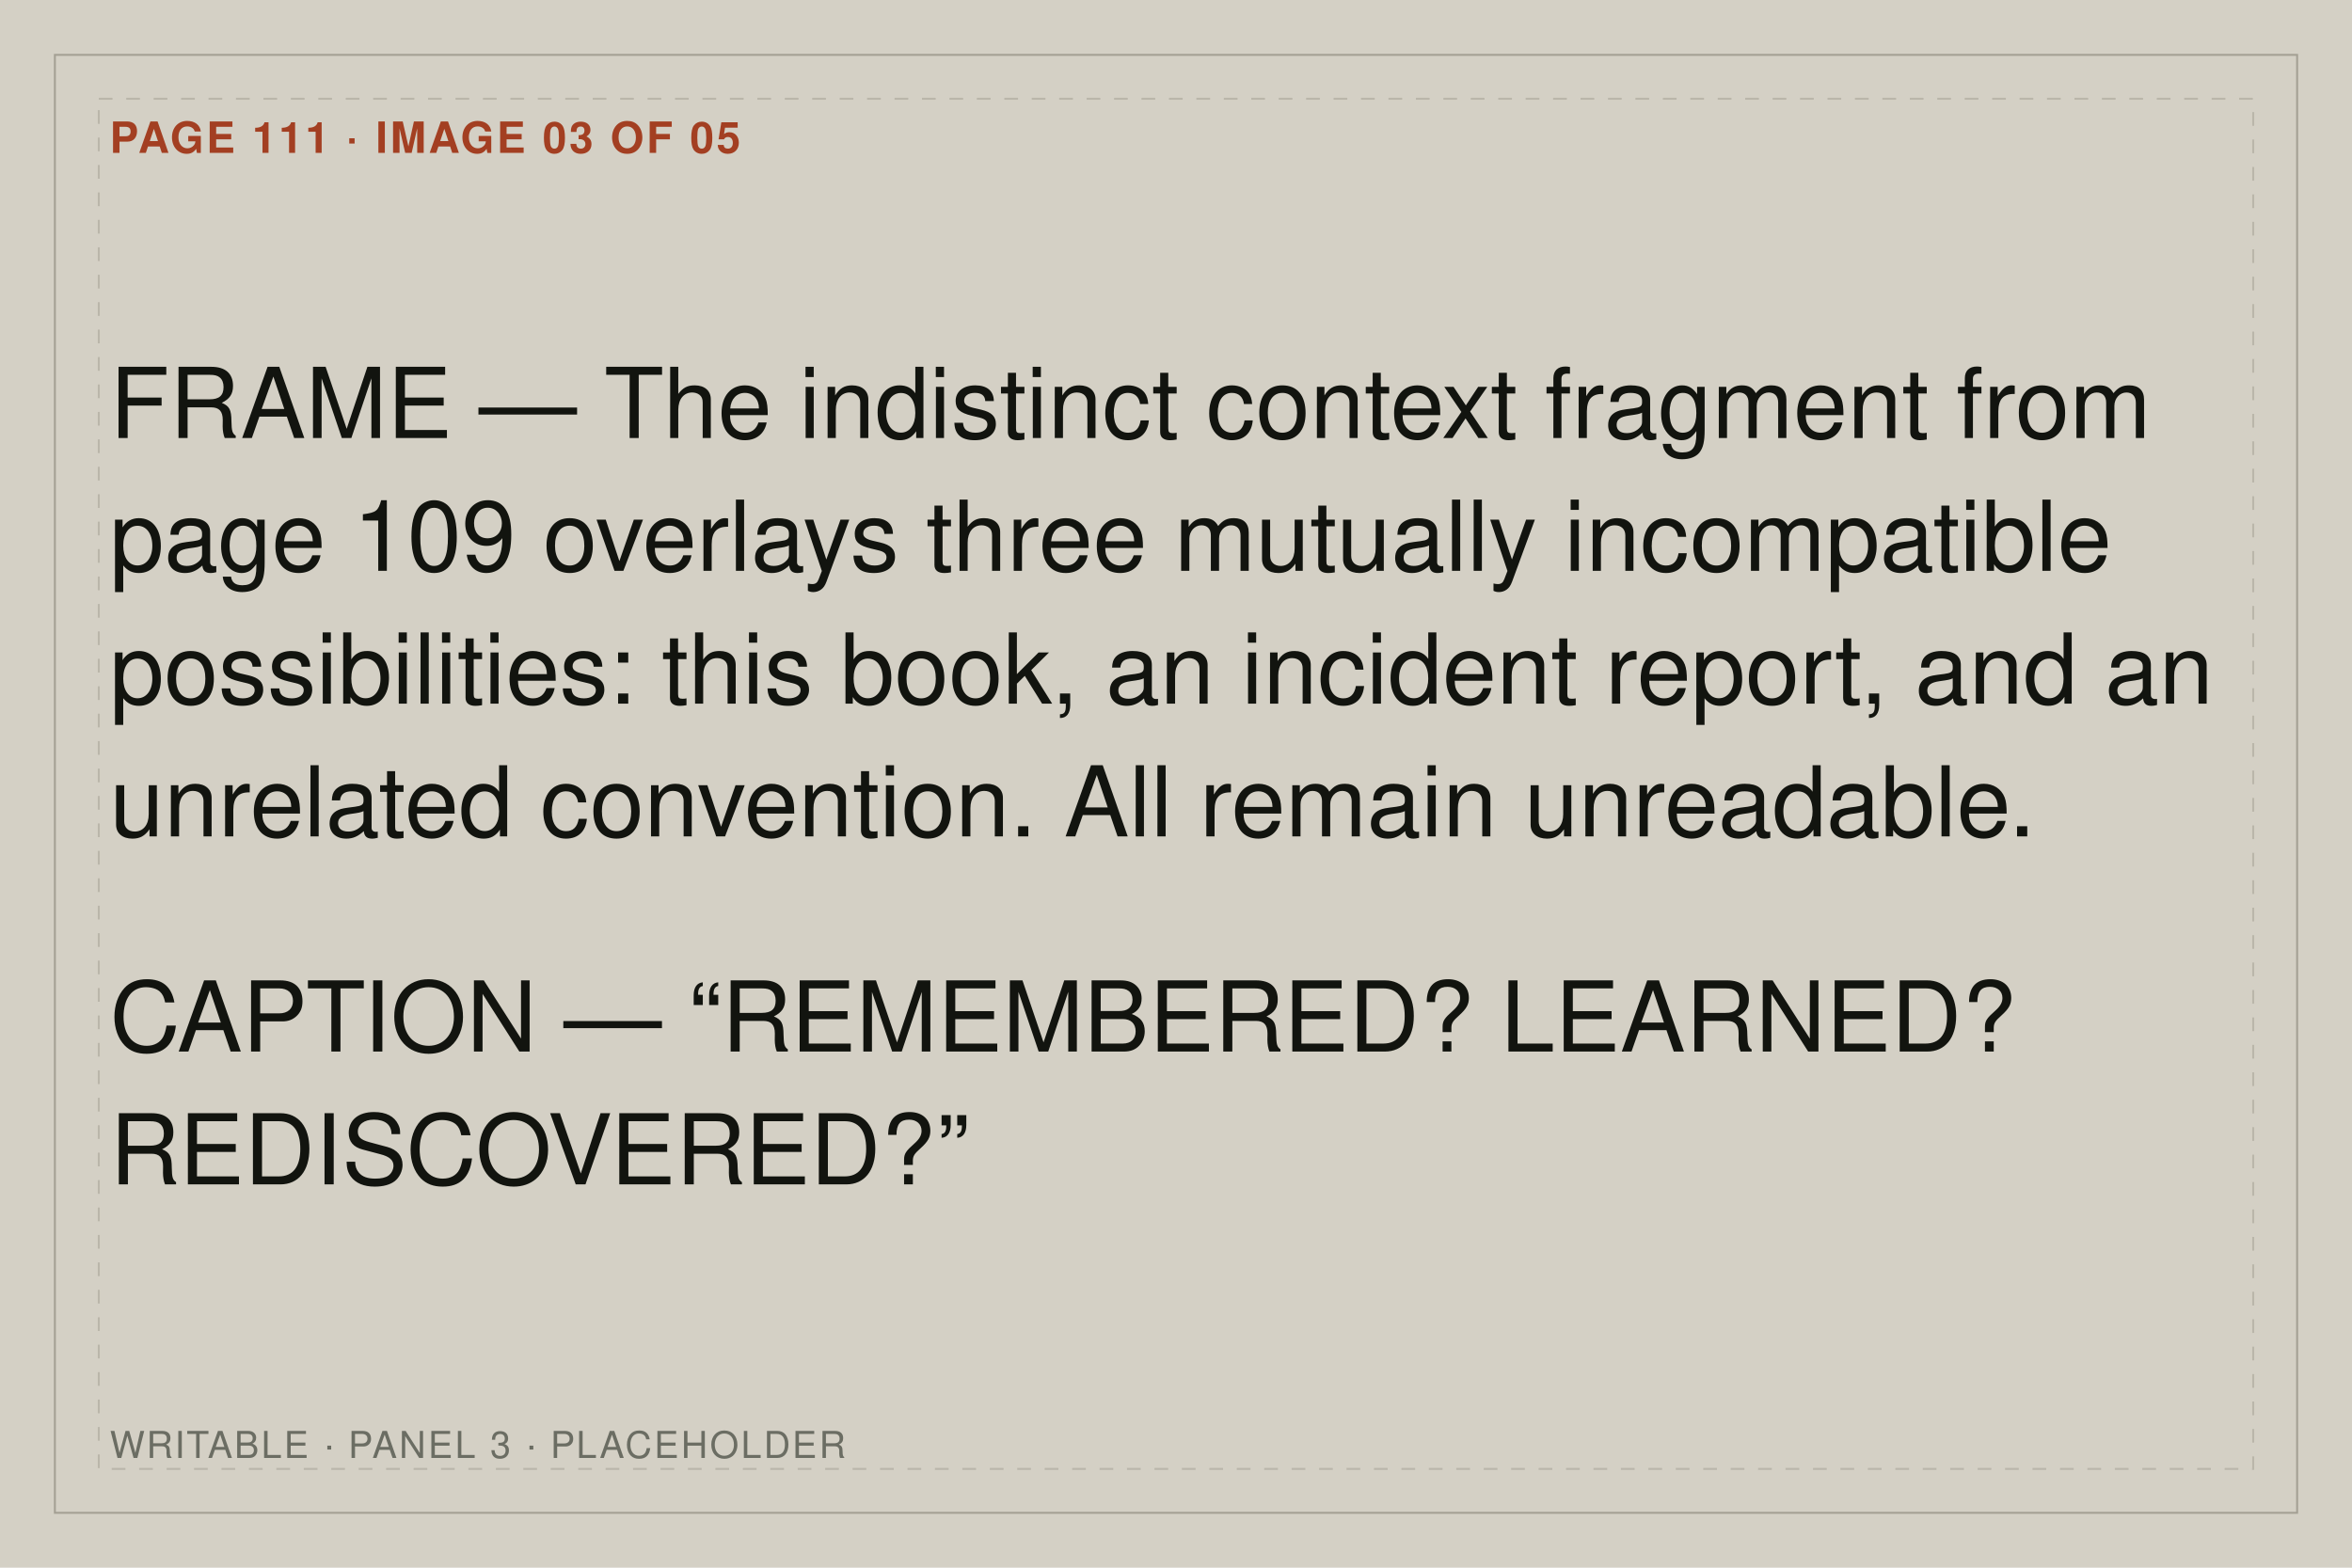
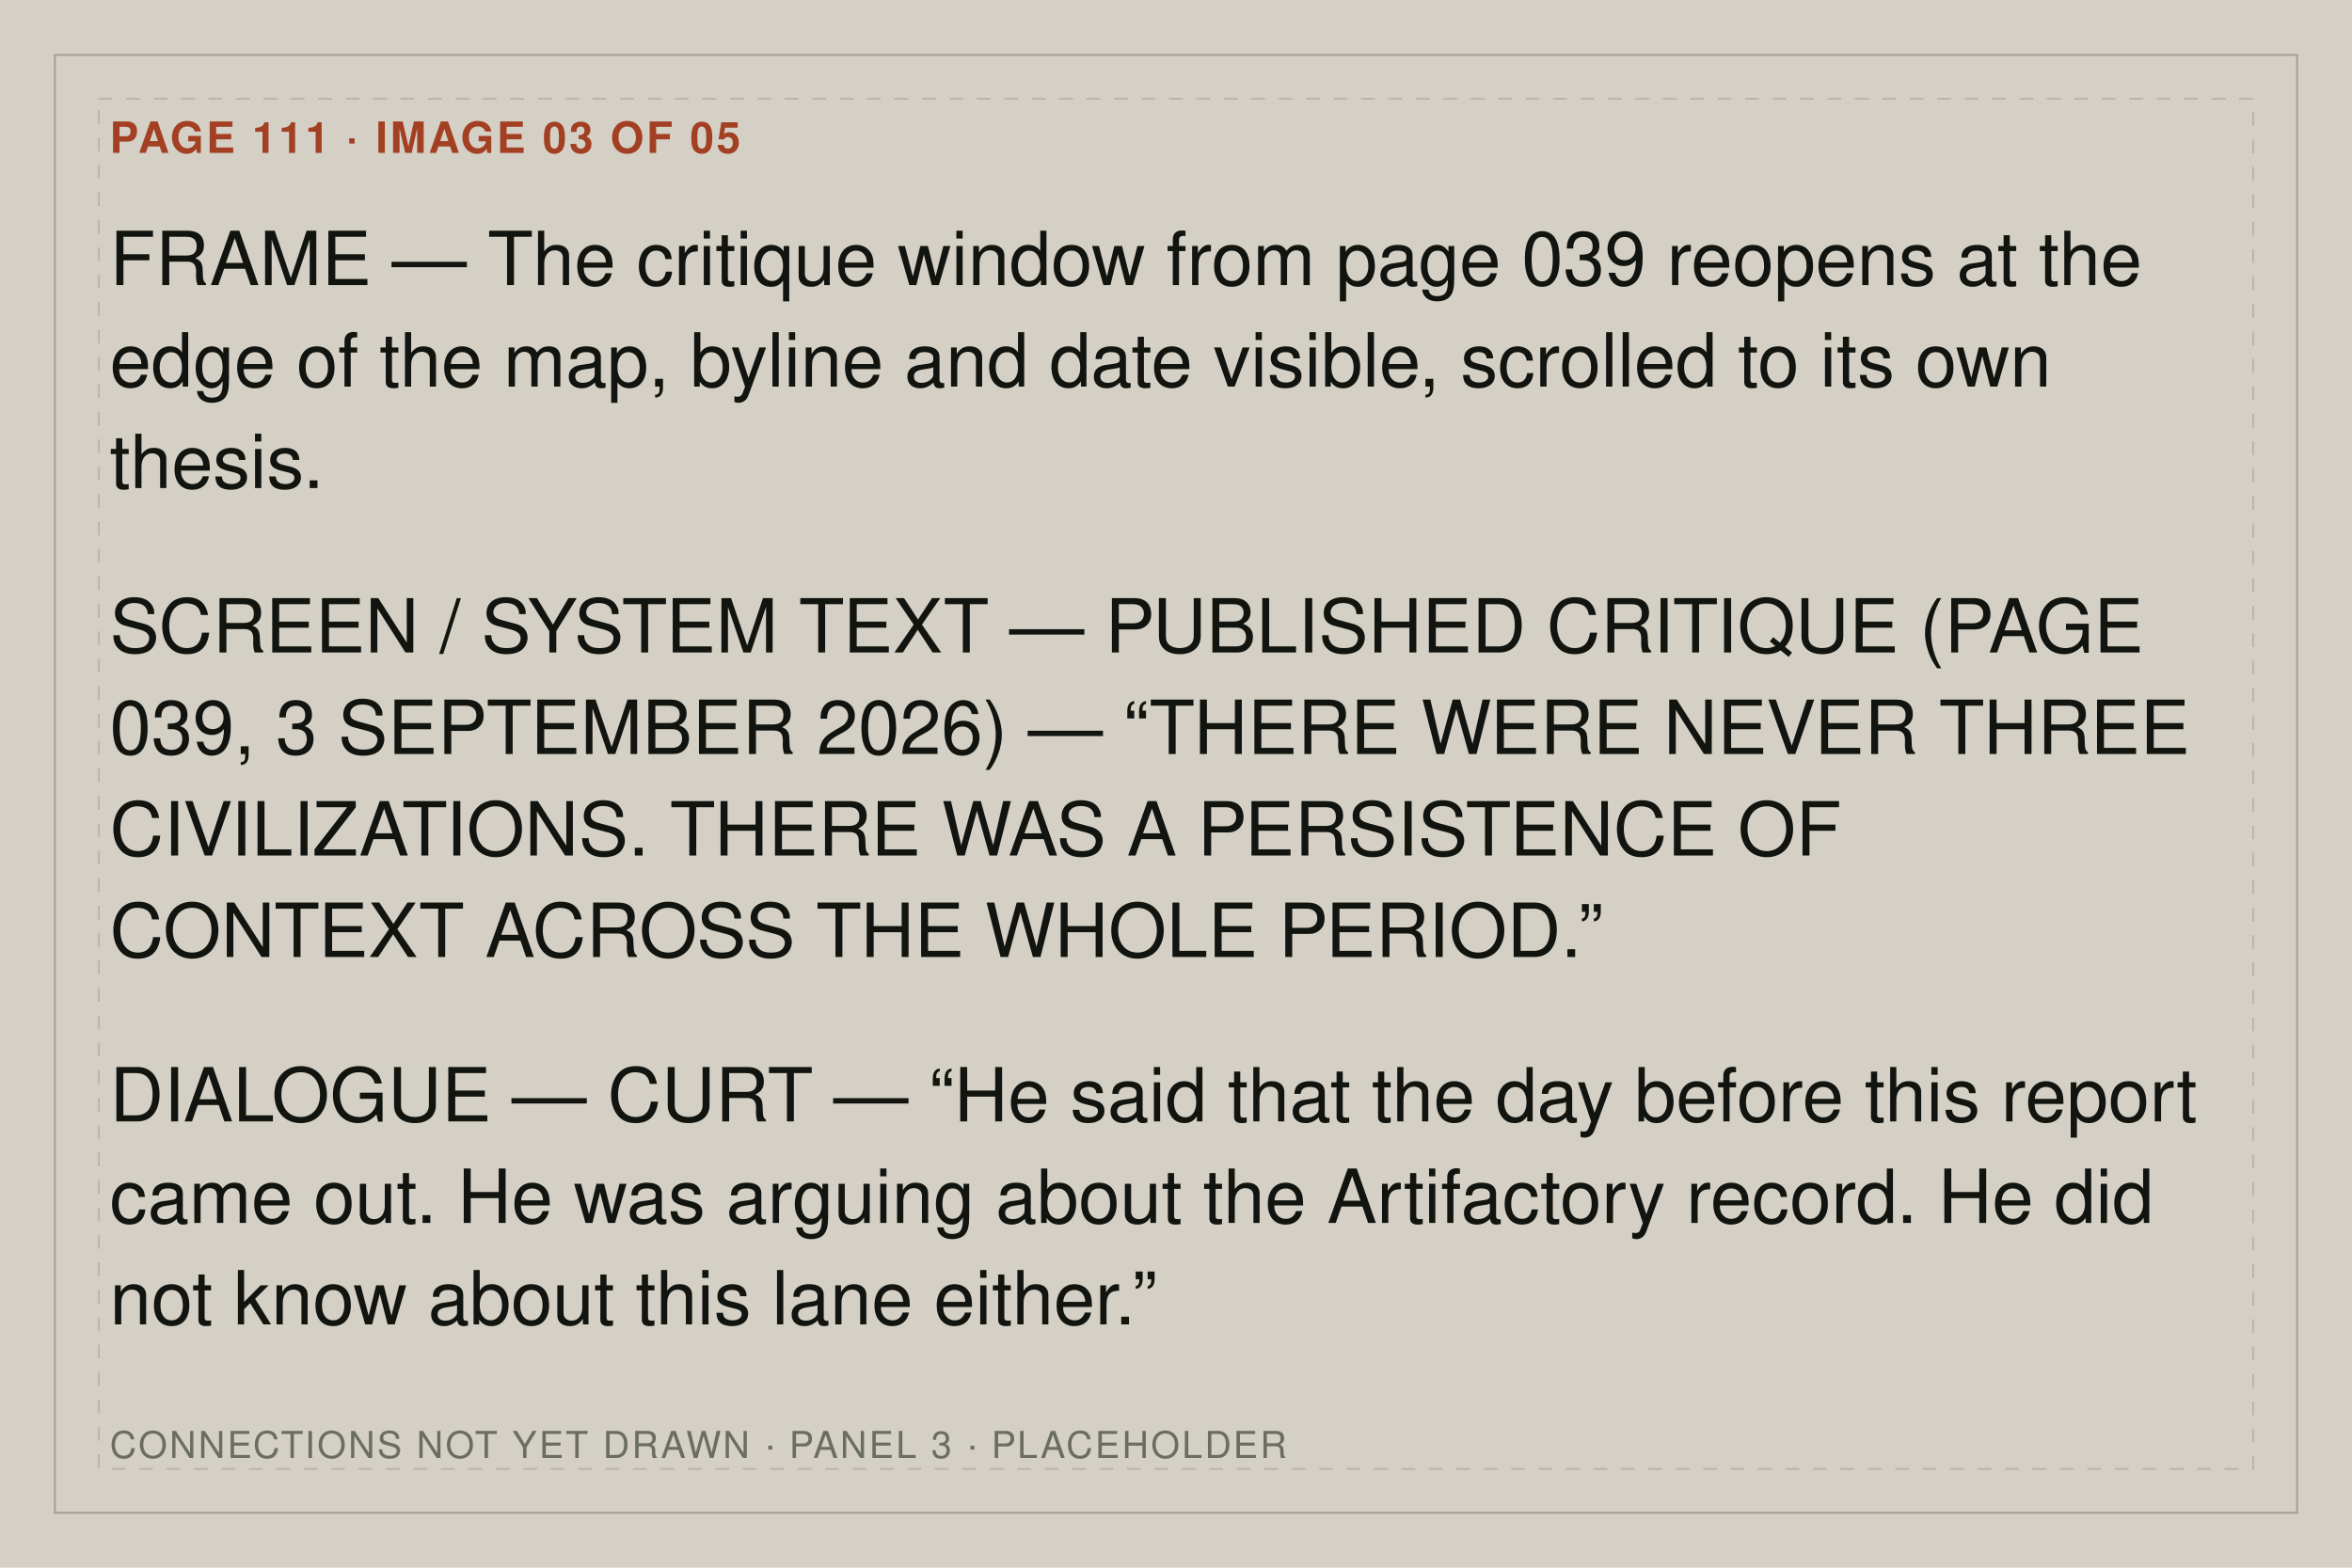
<svg xmlns="http://www.w3.org/2000/svg" width="1200" height="800" viewBox="0 0 1200 800" role="img" aria-labelledby="title">
  <rect width="1200" height="800" fill="#d4d0c5" />
  <rect x="28" y="28" width="1144" height="744" fill="none" stroke="#a4a094" stroke-width="1" />
  <rect x="50.4" y="50.4" width="1099.2" height="699.2" fill="none" stroke="#a4a094" stroke-width="1" stroke-dasharray="7 7" opacity="0.55" />
  <g font-family="Helvetica, Arial, 'Liberation Sans', 'Nimbus Sans', sans-serif">
    <text x="56" y="78" font-size="22" font-weight="700" letter-spacing="1.32" fill="#a33f22">PAGE 111 · IMAGE 03 OF 05</text>
-     <text font-size="49.83" fill="#12140f" text-anchor="start" xml:space="preserve">
-       <tspan x="56" y="223.51">FRAME — The indistinct context fragment from</tspan>
-       <tspan x="56" y="291.28">page 109 overlays three mutually incompatible</tspan>
-       <tspan x="56" y="359.06">possibilities: this book, an incident report, and an</tspan>
-       <tspan x="56" y="426.83">unrelated convention. All remain unreadable.</tspan>
-       <tspan x="56" y="536.62">CAPTION — “REMEMBERED? LEARNED?</tspan>
-       <tspan x="56" y="604.4">REDISCOVERED?”</tspan>
+     <text font-size="38.08" fill="#12140f" text-anchor="start" xml:space="preserve">
+       <tspan x="56" y="145.48">FRAME — The critique window from page 039 reopens at the</tspan>
+       <tspan x="56" y="197.27">edge of the map, byline and date visible, scrolled to its own</tspan>
+       <tspan x="56" y="249.07">thesis.</tspan>
+       <tspan x="56" y="332.97">SCREEN / SYSTEM TEXT — PUBLISHED CRITIQUE (PAGE</tspan>
+       <tspan x="56" y="384.77">039, 3 SEPTEMBER 2026) — “THERE WERE NEVER THREE</tspan>
+       <tspan x="56" y="436.56">CIVILIZATIONS. THERE WAS A PERSISTENCE OF</tspan>
+       <tspan x="56" y="488.35">CONTEXT ACROSS THE WHOLE PERIOD.”</tspan>
+       <tspan x="56" y="572.26">DIALOGUE — CURT — “He said that the day before this report</tspan>
+       <tspan x="56" y="624.05">came out. He was arguing about the Artifactory record. He did</tspan>
+       <tspan x="56" y="675.85">not know about this lane either.”</tspan>
    </text>
-     <text x="56" y="744" font-size="18.92" letter-spacing="1.1" fill="#6b6d63">WRITABLE · PANEL 3 · PLACEHOLDER</text>
+     <text x="56" y="744" font-size="18.92" letter-spacing="1.1" fill="#6b6d63">CONNECTIONS NOT YET DRAWN · PANEL 3 · PLACEHOLDER</text>
  </g>
</svg>
